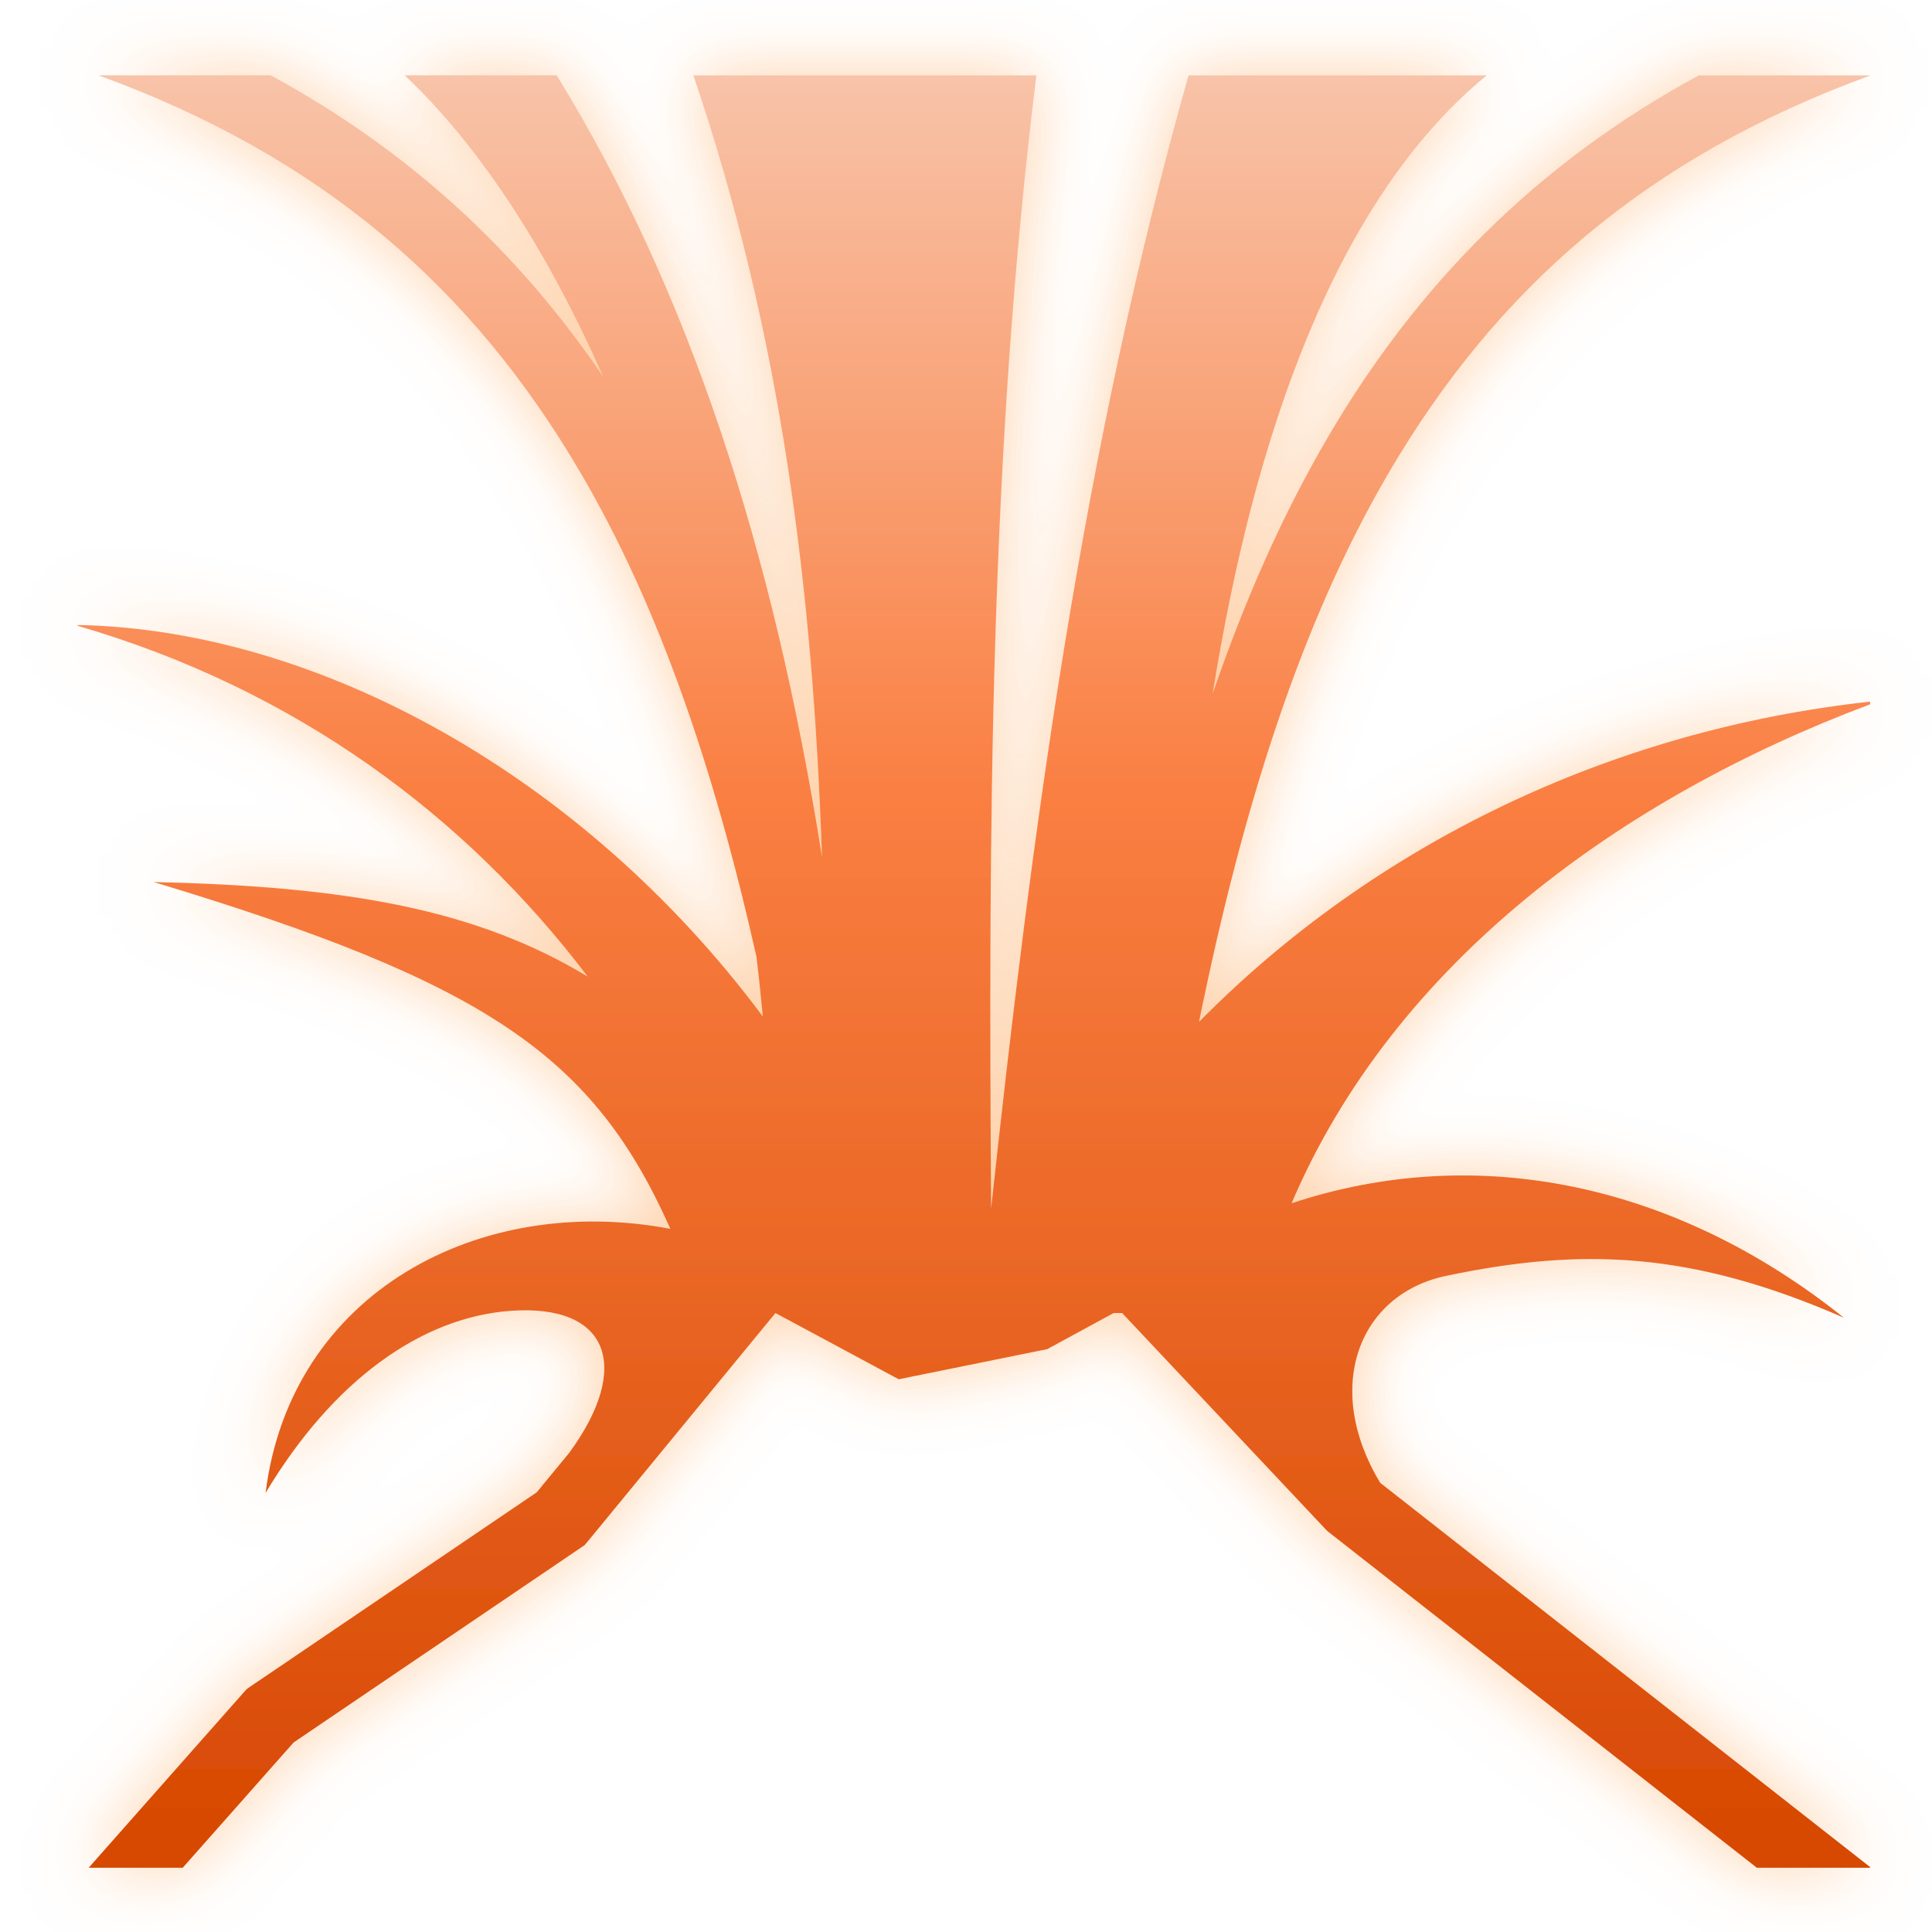
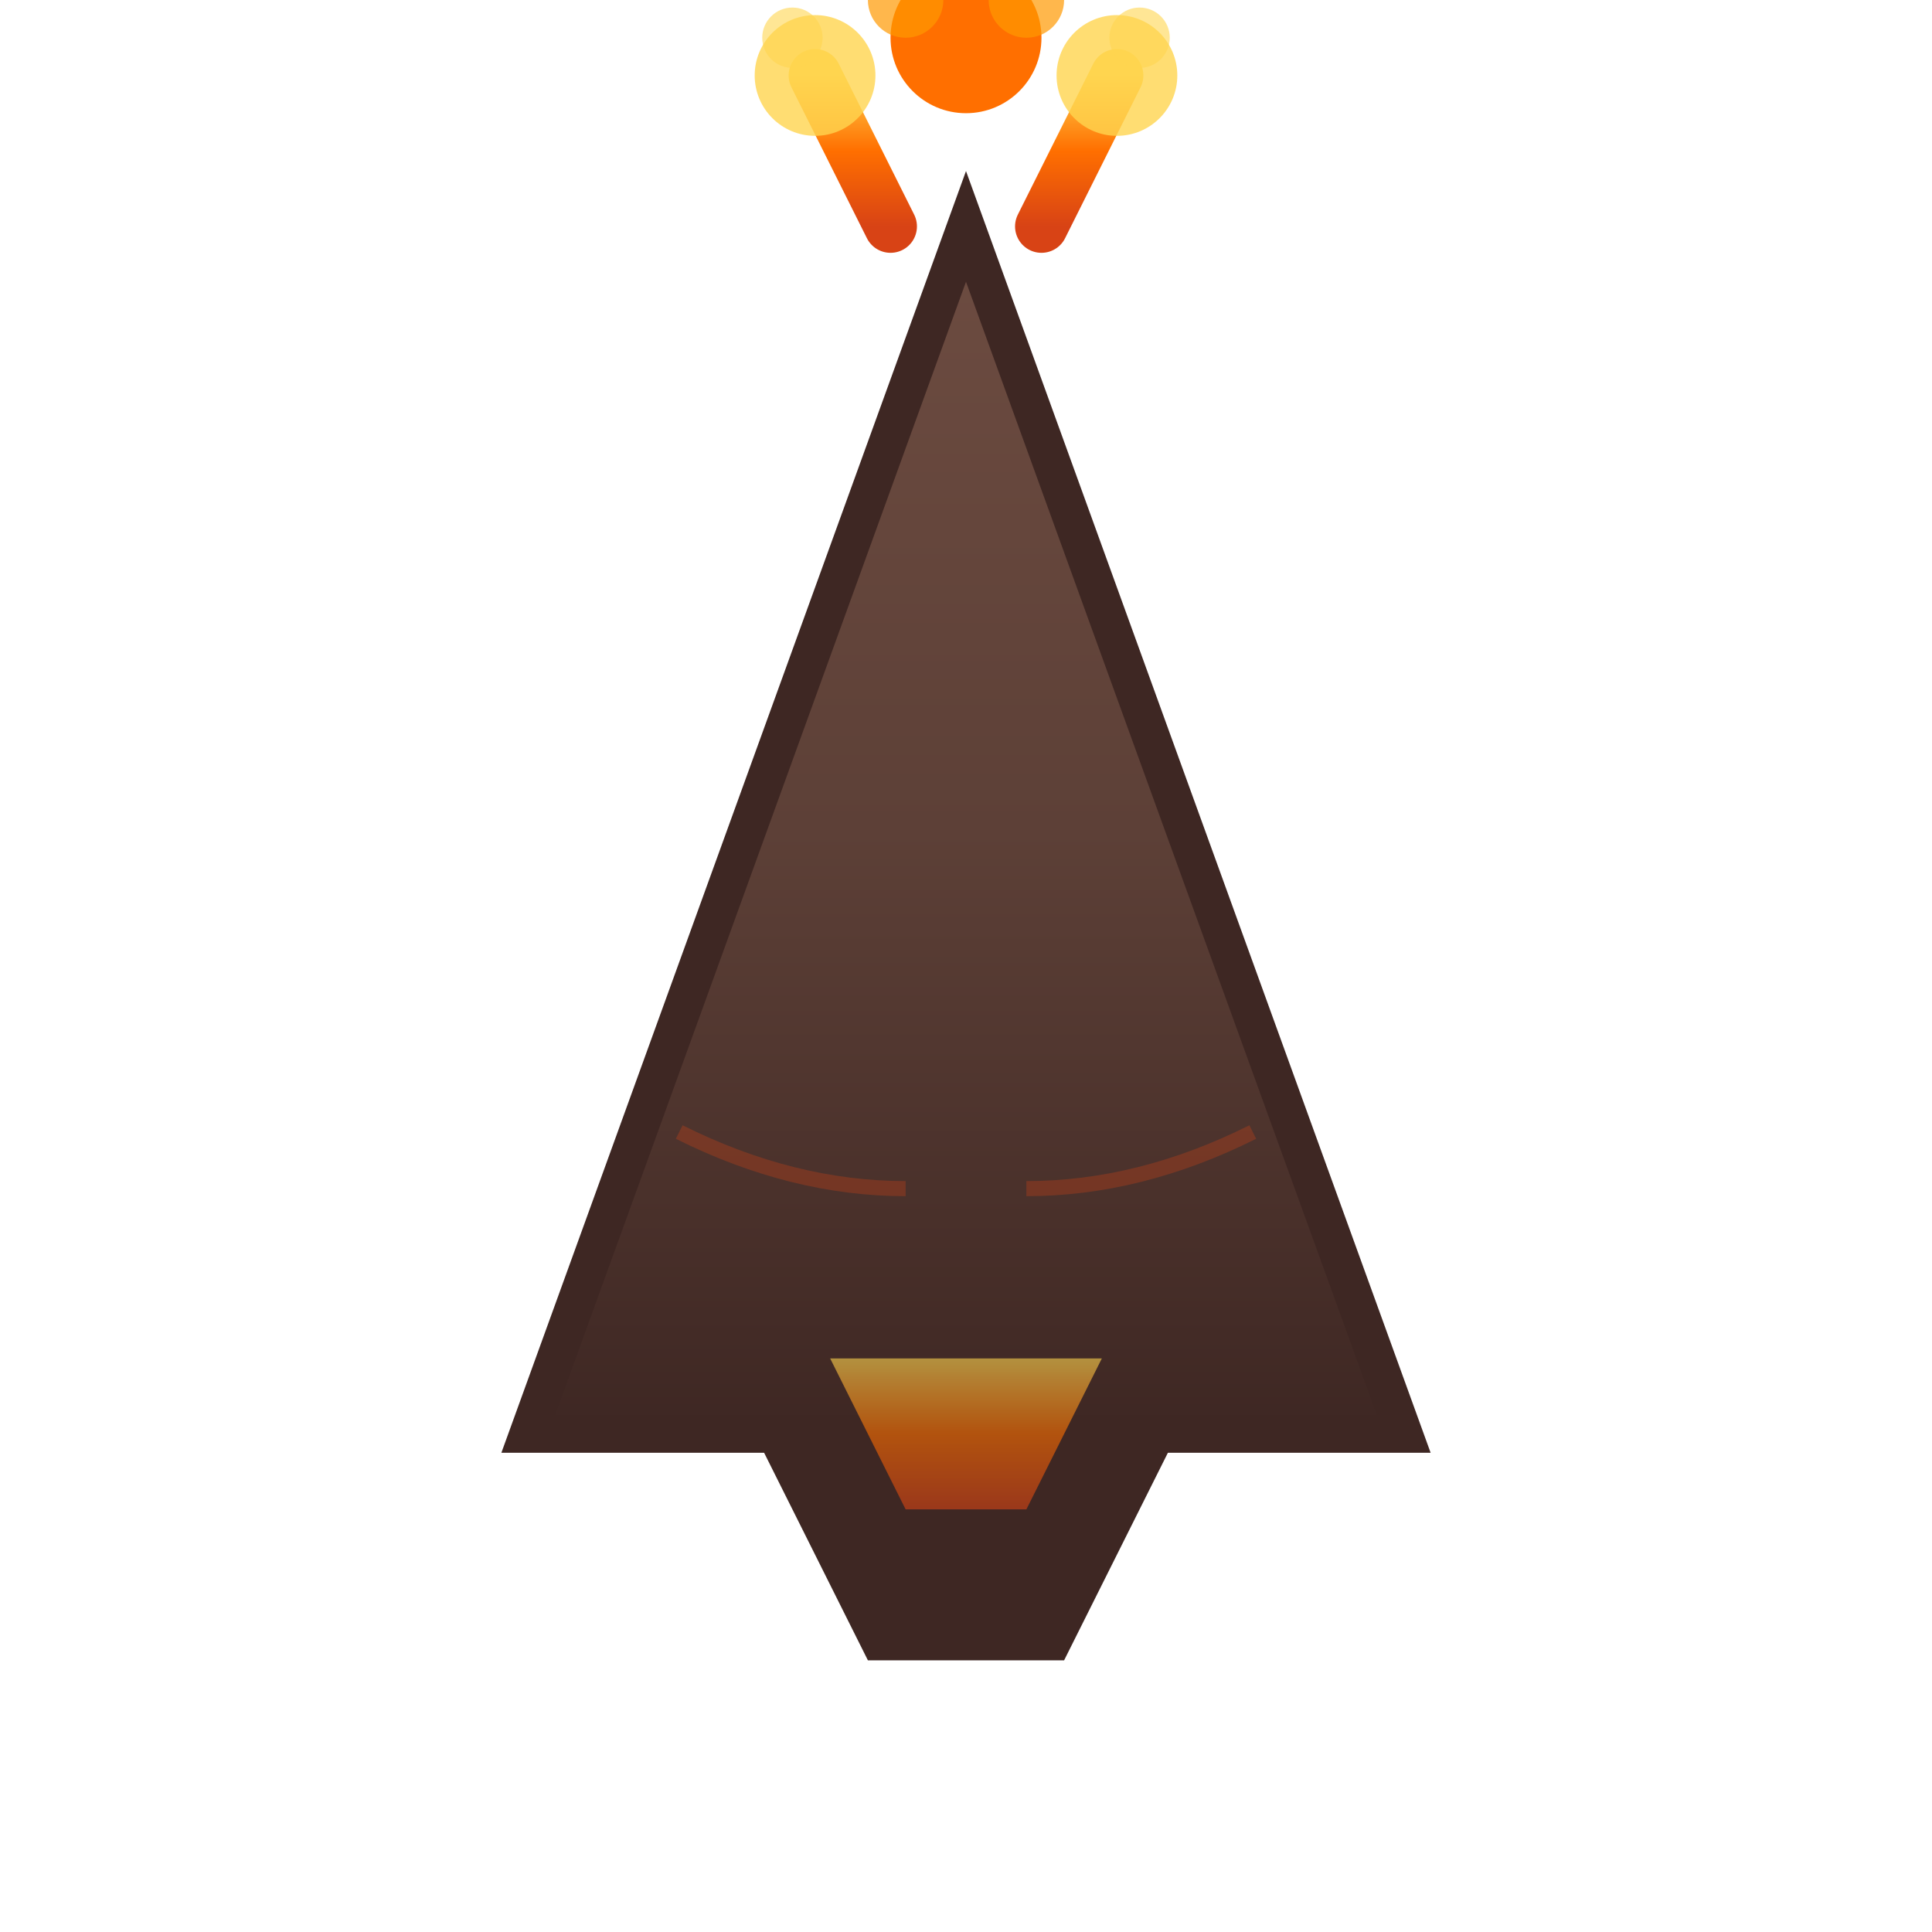
- <svg xmlns="http://www.w3.org/2000/svg" viewBox="0 0 512 512" width="256" height="256">
+ <svg xmlns="http://www.w3.org/2000/svg" viewBox="0 0 512 512">
  <defs>
-     <linearGradient id="g_volcano" x1="0.5" y1="0" x2="0.5" y2="1">
-       <stop offset="0" stop-color="#f8c4aa" />
-       <stop offset="0.4" stop-color="#fa7f42" />
-       <stop offset="1" stop-color="#d64700" />
+     <linearGradient id="g_mountain" x1="0.5" y1="0" x2="0.5" y2="1">
+       <stop offset="0" stop-color="#6D4C41" />
+       <stop offset="0.5" stop-color="#5D4037" />
+       <stop offset="1" stop-color="#3E2723" />
    </linearGradient>
-     <filter id="gw_volcano" x="-22%" y="-22%" width="144%" height="144%">
-       <feGaussianBlur stdDeviation="9" result="blur" />
-       <feColorMatrix in="blur" type="matrix" values="0 0 0 0 0.978  0 0 0 0 0.408  0 0 0 0 0.123  0 0 0 0.55 0" result="gc" />
-       <feMerge>
-         <feMergeNode in="gc" />
-         <feMergeNode in="SourceGraphic" />
-       </feMerge>
-     </filter>
+     <linearGradient id="g_lava" x1="0.5" y1="0" x2="0.5" y2="1">
+       <stop offset="0" stop-color="#FFD54F" />
+       <stop offset="0.5" stop-color="#FF6F00" />
+       <stop offset="1" stop-color="#D84315" />
+     </linearGradient>
  </defs>
-   <g filter="url(#gw_volcano)">
-     <path fill="url(#g_volcano)" d="M26.125 19.97C85.93 41.742 125.45 76.81 153.845 125.28c20.807 35.52 35.428 78.442 46.624 128.282.646 5.295 1.186 10.563 1.686 15.813-48.006-64.42-118.568-102.565-181.594-103.75v.22c58.233 16.936 103.123 50.71 135.188 92.968-29.434-17.817-63.758-23.935-115.03-25.063 88.53 26.684 116.565 46.203 136.936 91.906-50.52-9.608-100.656 16.807-107.28 70 17.742-29.653 41.175-46.612 65.093-48.28 25.746-1.8 32.124 14.687 15.436 37.562l-6.687 8.125c-.162.176-.307.354-.47.53l.063-.03-1.563 1.906-75.938 51.5-.968.686-.78.875-41.064 46.44h24.938l29.374-33.19 76.032-51.56 1.094-.75.875-1.033L205.5 347.97l29.72 15.967 2.968 1.594 3.312-.686 34.656-7.03 1.375-.283 1.22-.655 16.375-8.906h2.25l53.75 57.124.5.53.53.438 113.408 88.907h30.03v-.19L365.782 392.97c-15.184-25.04-5.886-49.94 17.44-54.845 35.786-7.526 64.944-6.61 105.436 11.094-44.382-35.54-97.07-46.683-146.375-30.345 27.234-63.822 87.474-107.53 153.314-132.22v-.718c-68.792 7.528-131.456 37.83-177.844 84.875 11.63-57.224 27.12-105.994 50.28-145.53 28.366-48.42 67.863-83.47 127.564-105.25v-.063h-45.406c-42.903 23.262-74.69 55.603-98.282 95.874-12.098 20.65-22.08 43.34-30.53 67.97C332.187 116.106 353.705 53.018 394 19.968h-79.03c-28.243 100.098-41.47 200.18-52.314 300.28-.684-100.097-.42-200.185 12-300.28H183.75c23.25 68.337 31.688 136.213 34.094 207.218-12.94-81.71-35.23-150.175-70.313-207.22h-40.28c20.476 19.316 38.15 47.228 52.594 79.844-22.34-32.882-51.07-59.753-88.094-79.843H26.125z" />
+   <path d="M256 60 L140 380 L372 380 Z" fill="url(#g_mountain)" stroke="#3E2723" stroke-width="10" />
+   <path d="M200 380 L230 440 L282 440 L312 380" fill="#3E2723" />
+   <path d="M220 360 L240 400 L272 400 L292 360" fill="url(#g_lava)" opacity="0.6" />
+   <g stroke-linecap="round">
+     <path d="M236 60 L216 20" stroke="url(#g_lava)" stroke-width="14" />
+     <path d="M256 60 L256 10" stroke="url(#g_lava)" stroke-width="16" />
+     <path d="M276 60 L296 20" stroke="url(#g_lava)" stroke-width="14" />
+     <circle cx="216" cy="20" r="16" fill="#FFD54F" opacity="0.8" />
+     <circle cx="256" cy="10" r="20" fill="#FF6F00" />
+     <circle cx="296" cy="20" r="16" fill="#FFD54F" opacity="0.8" />
+     <circle cx="210" cy="10" r="8" fill="#FFD54F" opacity="0.6" />
+     <circle cx="302" cy="10" r="8" fill="#FFD54F" opacity="0.6" />
+     <circle cx="240" cy="0" r="10" fill="#FF9800" opacity="0.7" />
+     <circle cx="272" cy="0" r="10" fill="#FF9800" opacity="0.7" />
  </g>
+   <path d="M180 300 C200 310 220 315 240 315" stroke="#D84315" stroke-width="4" opacity="0.3" fill="none" />
+   <path d="M272 315 C292 315 312 310 332 300" stroke="#D84315" stroke-width="4" opacity="0.3" fill="none" />
</svg>
